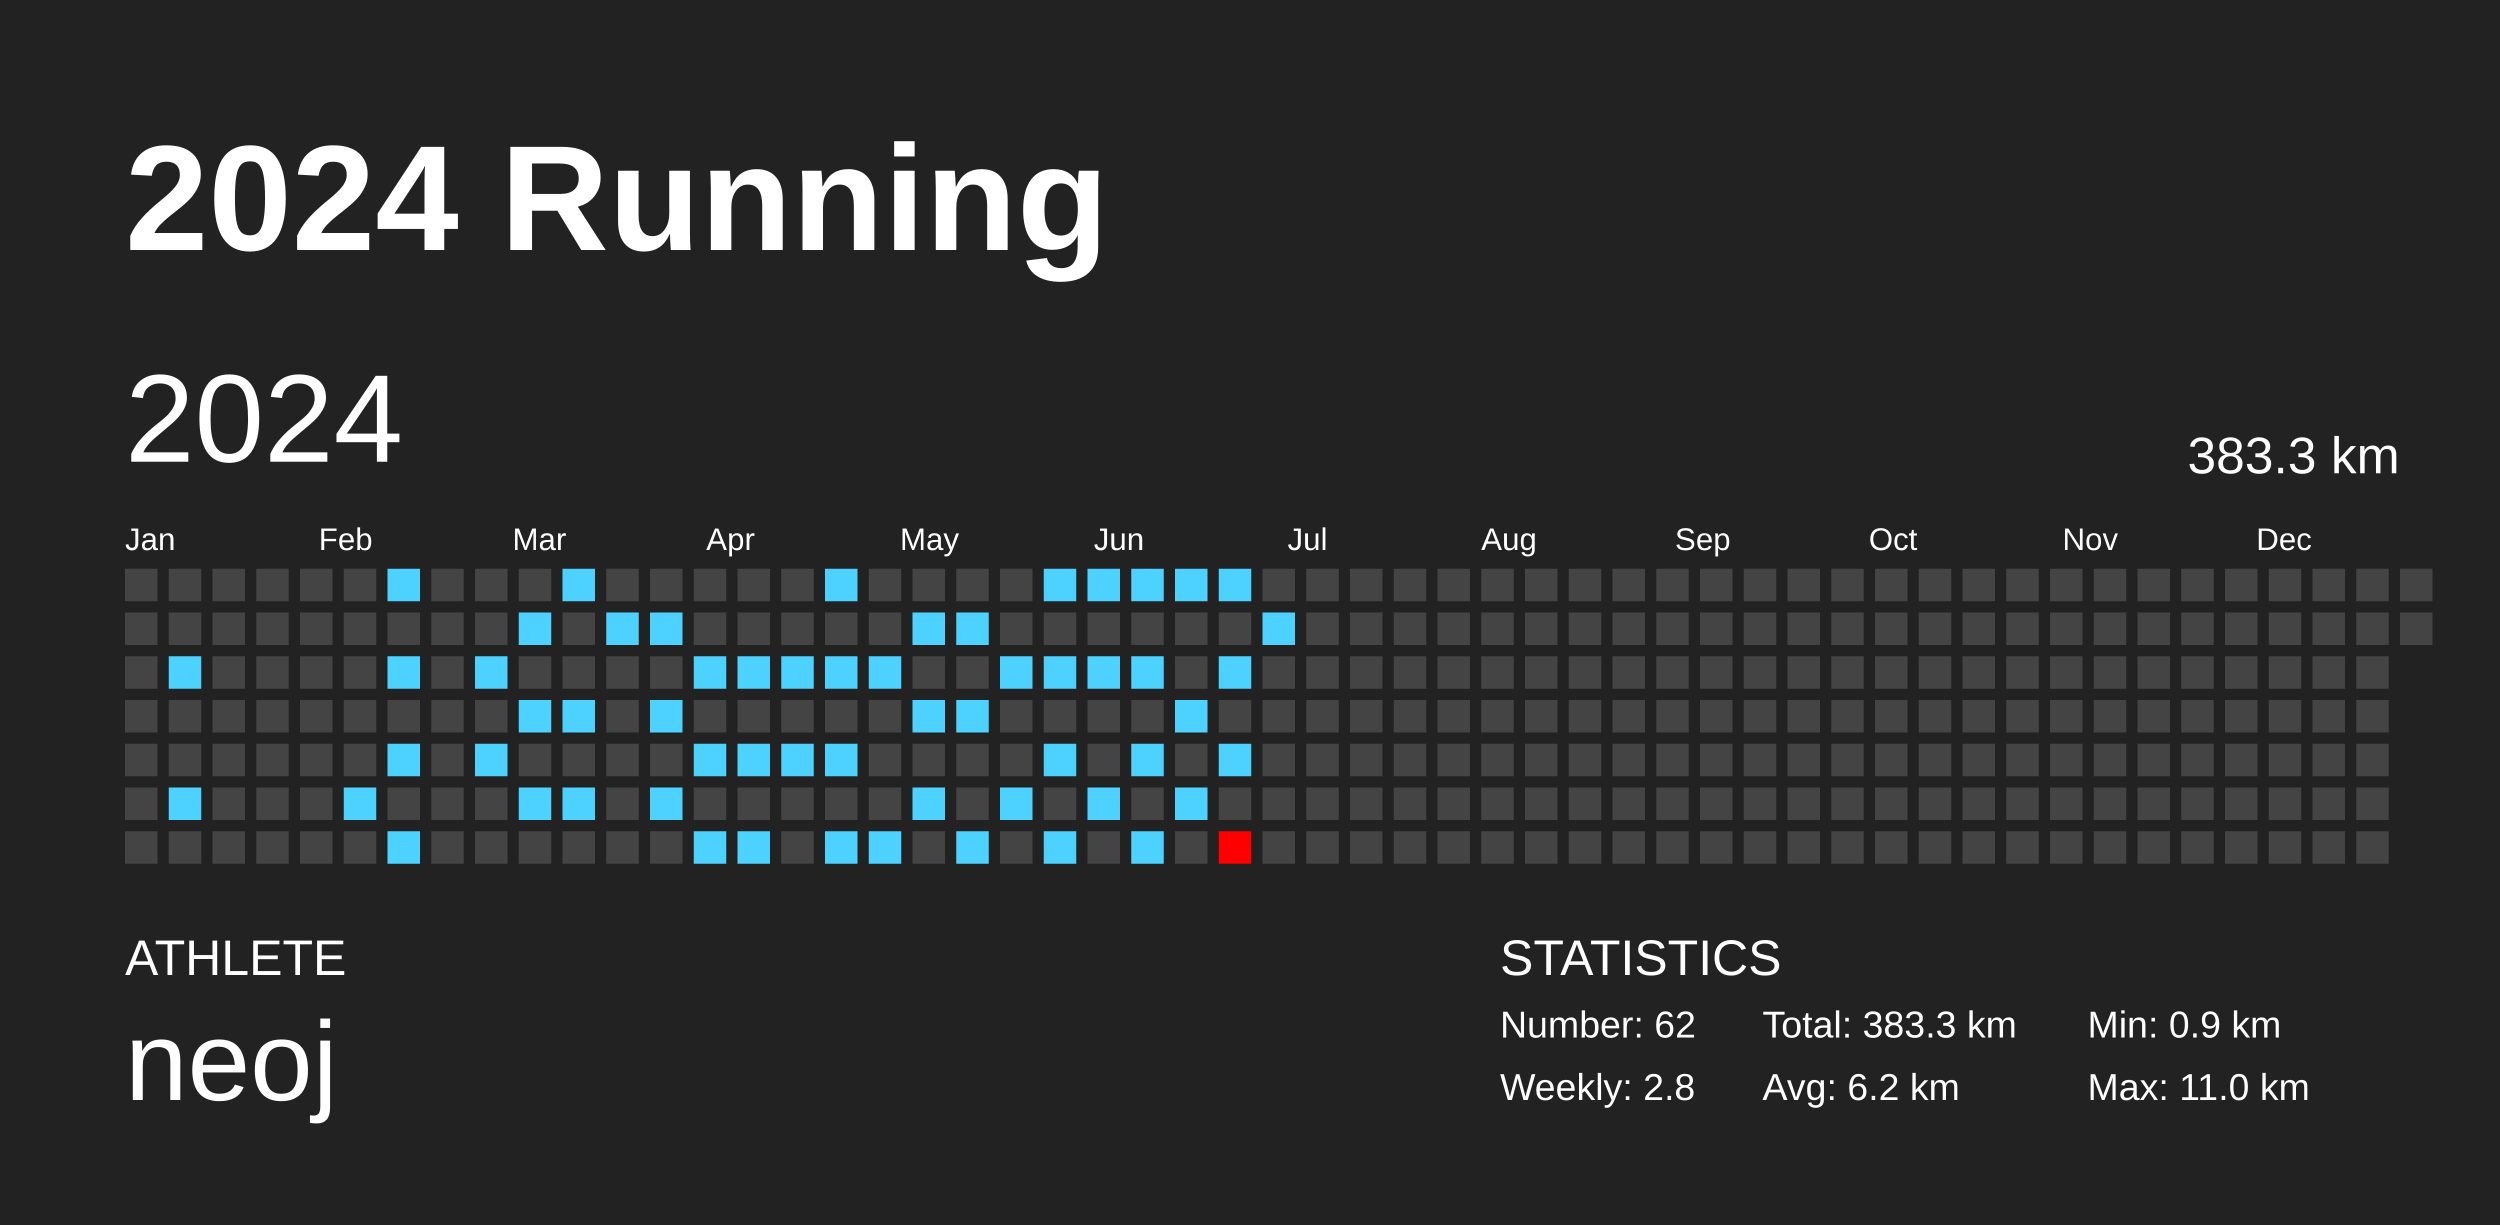
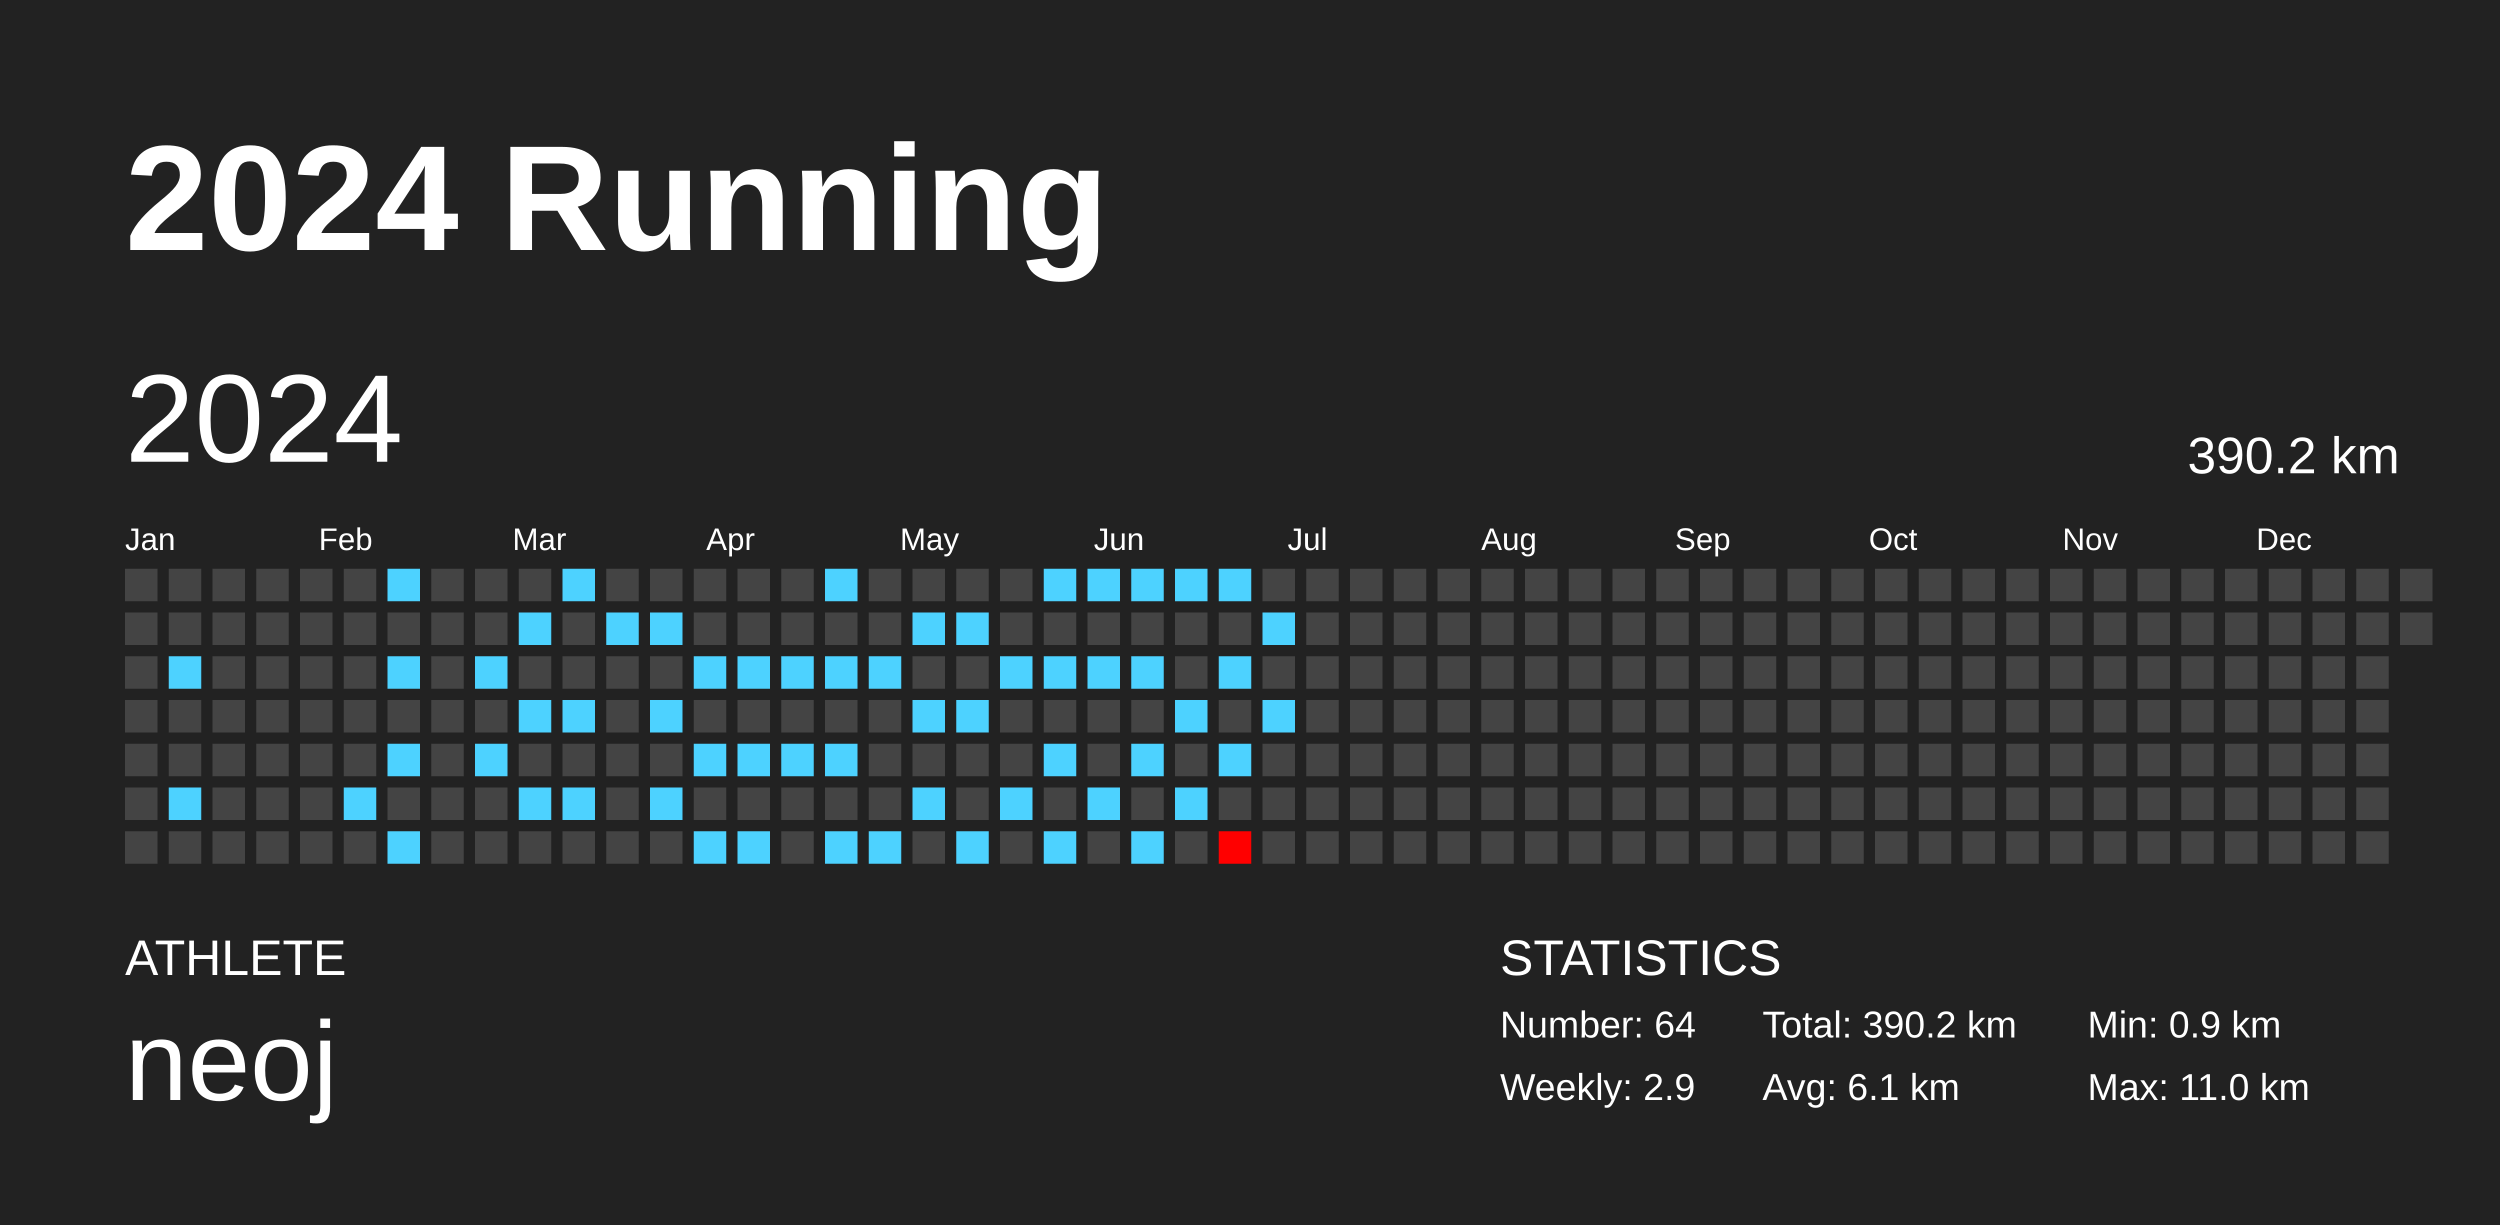
<svg xmlns="http://www.w3.org/2000/svg" baseProfile="full" height="98mm" version="1.1" viewBox="0,0,200,98" width="200mm">
  <defs />
  <rect fill="#222222" height="98" width="200" x="0" y="0" />
  <text fill="#FFFFFF" style="font-size:12px; font-family:Arial; font-weight:bold;" x="10" y="20">2024 Running</text>
  <text fill="#FFFFFF" style="font-size:4px; font-family:Arial" x="10" y="78">ATHLETE</text>
  <text fill="#FFFFFF" style="font-size:9px; font-family:Arial" x="10" y="88">neoj</text>
  <text fill="#FFFFFF" style="font-size:4px; font-family:Arial" x="120" y="78">STATISTICS</text>
-   <text fill="#FFFFFF" style="font-size:3px; font-family:Arial" x="120" y="83">Number: 62</text>
-   <text fill="#FFFFFF" style="font-size:3px; font-family:Arial" x="120" y="88">Weekly: 2.8</text>
-   <text fill="#FFFFFF" style="font-size:3px; font-family:Arial" x="141" y="83">Total: 383.3 km</text>
-   <text fill="#FFFFFF" style="font-size:3px; font-family:Arial" x="141" y="88">Avg: 6.2 km</text>
+   <text fill="#FFFFFF" style="font-size:3px; font-family:Arial" x="120" y="83">Number: 64</text>
+   <text fill="#FFFFFF" style="font-size:3px; font-family:Arial" x="120" y="88">Weekly: 2.9</text>
+   <text fill="#FFFFFF" style="font-size:3px; font-family:Arial" x="141" y="83">Total: 390.2 km</text>
+   <text fill="#FFFFFF" style="font-size:3px; font-family:Arial" x="141" y="88">Avg: 6.1 km</text>
  <text fill="#FFFFFF" style="font-size:3px; font-family:Arial" x="167" y="83">Min: 0.9 km</text>
  <text fill="#FFFFFF" style="font-size:3px; font-family:Arial" x="167" y="88">Max: 11.0 km</text>
  <text dominant-baseline="hanging" fill="#FFFFFF" style="font-size:10.0px; font-family:Arial;" x="10" y="30">2024</text>
-   <text dominant-baseline="hanging" fill="#FFFFFF" style="font-size:4.125px; font-family:Arial;" x="175" y="35">383.3 km</text>
+   <text dominant-baseline="hanging" fill="#FFFFFF" style="font-size:4.125px; font-family:Arial;" x="175" y="35">390.2 km</text>
  <text fill="#FFFFFF" style="font-size:2.5px; font-family:Arial" x="10.0" y="44">Jan</text>
  <text fill="#FFFFFF" style="font-size:2.5px; font-family:Arial" x="25.5" y="44">Feb</text>
  <text fill="#FFFFFF" style="font-size:2.5px; font-family:Arial" x="41.0" y="44">Mar</text>
  <text fill="#FFFFFF" style="font-size:2.5px; font-family:Arial" x="56.5" y="44">Apr</text>
  <text fill="#FFFFFF" style="font-size:2.5px; font-family:Arial" x="72.0" y="44">May</text>
  <text fill="#FFFFFF" style="font-size:2.5px; font-family:Arial" x="87.5" y="44">Jun</text>
  <text fill="#FFFFFF" style="font-size:2.5px; font-family:Arial" x="103.0" y="44">Jul</text>
  <text fill="#FFFFFF" style="font-size:2.5px; font-family:Arial" x="118.5" y="44">Aug</text>
  <text fill="#FFFFFF" style="font-size:2.5px; font-family:Arial" x="134.0" y="44">Sep</text>
  <text fill="#FFFFFF" style="font-size:2.5px; font-family:Arial" x="149.5" y="44">Oct</text>
  <text fill="#FFFFFF" style="font-size:2.5px; font-family:Arial" x="165.0" y="44">Nov</text>
  <text fill="#FFFFFF" style="font-size:2.5px; font-family:Arial" x="180.5" y="44">Dec</text>
  <rect fill="#444444" height="2.6" width="2.6" x="10.0" y="45.5" />
  <rect fill="#444444" height="2.6" width="2.6" x="10.0" y="49.0" />
  <rect fill="#444444" height="2.6" width="2.6" x="10.0" y="52.5" />
  <rect fill="#444444" height="2.6" width="2.6" x="10.0" y="56.0" />
  <rect fill="#444444" height="2.6" width="2.6" x="10.0" y="59.5" />
  <rect fill="#444444" height="2.6" width="2.6" x="10.0" y="63.0" />
  <rect fill="#444444" height="2.6" width="2.6" x="10.0" y="66.5" />
  <rect fill="#444444" height="2.6" width="2.6" x="13.5" y="45.5" />
  <rect fill="#444444" height="2.6" width="2.6" x="13.5" y="49.0" />
  <rect fill="#4dd2ff" height="2.6" width="2.6" x="13.5" y="52.5" />
  <rect fill="#444444" height="2.6" width="2.6" x="13.5" y="56.0" />
  <rect fill="#444444" height="2.6" width="2.6" x="13.5" y="59.5" />
  <rect fill="#4dd2ff" height="2.6" width="2.6" x="13.5" y="63.0" />
  <rect fill="#444444" height="2.6" width="2.6" x="13.5" y="66.5" />
  <rect fill="#444444" height="2.6" width="2.6" x="17.0" y="45.5" />
  <rect fill="#444444" height="2.6" width="2.6" x="17.0" y="49.0" />
  <rect fill="#444444" height="2.6" width="2.6" x="17.0" y="52.5" />
  <rect fill="#444444" height="2.6" width="2.6" x="17.0" y="56.0" />
  <rect fill="#444444" height="2.6" width="2.6" x="17.0" y="59.5" />
  <rect fill="#444444" height="2.6" width="2.6" x="17.0" y="63.0" />
  <rect fill="#444444" height="2.6" width="2.6" x="17.0" y="66.5" />
  <rect fill="#444444" height="2.6" width="2.6" x="20.5" y="45.5" />
  <rect fill="#444444" height="2.6" width="2.6" x="20.5" y="49.0" />
  <rect fill="#444444" height="2.6" width="2.6" x="20.5" y="52.5" />
  <rect fill="#444444" height="2.6" width="2.6" x="20.5" y="56.0" />
  <rect fill="#444444" height="2.6" width="2.6" x="20.5" y="59.5" />
  <rect fill="#444444" height="2.6" width="2.6" x="20.5" y="63.0" />
  <rect fill="#444444" height="2.6" width="2.6" x="20.5" y="66.5" />
  <rect fill="#444444" height="2.6" width="2.6" x="24.0" y="45.5" />
  <rect fill="#444444" height="2.6" width="2.6" x="24.0" y="49.0" />
  <rect fill="#444444" height="2.6" width="2.6" x="24.0" y="52.5" />
  <rect fill="#444444" height="2.6" width="2.6" x="24.0" y="56.0" />
  <rect fill="#444444" height="2.6" width="2.6" x="24.0" y="59.5" />
  <rect fill="#444444" height="2.6" width="2.6" x="24.0" y="63.0" />
  <rect fill="#444444" height="2.6" width="2.6" x="24.0" y="66.5" />
  <rect fill="#444444" height="2.6" width="2.6" x="27.5" y="45.5" />
  <rect fill="#444444" height="2.6" width="2.6" x="27.5" y="49.0" />
  <rect fill="#444444" height="2.6" width="2.6" x="27.5" y="52.5" />
  <rect fill="#444444" height="2.6" width="2.6" x="27.5" y="56.0" />
  <rect fill="#444444" height="2.6" width="2.6" x="27.5" y="59.5" />
  <rect fill="#4dd2ff" height="2.6" width="2.6" x="27.5" y="63.0" />
  <rect fill="#444444" height="2.6" width="2.6" x="27.5" y="66.5" />
  <rect fill="#4dd2ff" height="2.6" width="2.6" x="31.0" y="45.5" />
  <rect fill="#444444" height="2.6" width="2.6" x="31.0" y="49.0" />
  <rect fill="#4dd2ff" height="2.6" width="2.6" x="31.0" y="52.5" />
  <rect fill="#444444" height="2.6" width="2.6" x="31.0" y="56.0" />
  <rect fill="#4dd2ff" height="2.6" width="2.6" x="31.0" y="59.5" />
  <rect fill="#444444" height="2.6" width="2.6" x="31.0" y="63.0" />
  <rect fill="#4dd2ff" height="2.6" width="2.6" x="31.0" y="66.5" />
  <rect fill="#444444" height="2.6" width="2.6" x="34.5" y="45.5" />
  <rect fill="#444444" height="2.6" width="2.6" x="34.5" y="49.0" />
  <rect fill="#444444" height="2.6" width="2.6" x="34.5" y="52.5" />
  <rect fill="#444444" height="2.6" width="2.6" x="34.5" y="56.0" />
  <rect fill="#444444" height="2.6" width="2.6" x="34.5" y="59.5" />
  <rect fill="#444444" height="2.6" width="2.6" x="34.5" y="63.0" />
  <rect fill="#444444" height="2.6" width="2.6" x="34.5" y="66.5" />
  <rect fill="#444444" height="2.6" width="2.6" x="38.0" y="45.5" />
  <rect fill="#444444" height="2.6" width="2.6" x="38.0" y="49.0" />
  <rect fill="#4dd2ff" height="2.6" width="2.6" x="38.0" y="52.5" />
  <rect fill="#444444" height="2.6" width="2.6" x="38.0" y="56.0" />
  <rect fill="#4dd2ff" height="2.6" width="2.6" x="38.0" y="59.5" />
  <rect fill="#444444" height="2.6" width="2.6" x="38.0" y="63.0" />
  <rect fill="#444444" height="2.6" width="2.6" x="38.0" y="66.5" />
  <rect fill="#444444" height="2.6" width="2.6" x="41.5" y="45.5" />
  <rect fill="#4dd2ff" height="2.6" width="2.6" x="41.5" y="49.0" />
  <rect fill="#444444" height="2.6" width="2.6" x="41.5" y="52.5" />
  <rect fill="#4dd2ff" height="2.6" width="2.6" x="41.5" y="56.0" />
  <rect fill="#444444" height="2.6" width="2.6" x="41.5" y="59.5" />
  <rect fill="#4dd2ff" height="2.6" width="2.6" x="41.5" y="63.0" />
  <rect fill="#444444" height="2.6" width="2.6" x="41.5" y="66.5" />
  <rect fill="#4dd2ff" height="2.6" width="2.6" x="45.0" y="45.5" />
  <rect fill="#444444" height="2.6" width="2.6" x="45.0" y="49.0" />
  <rect fill="#444444" height="2.6" width="2.6" x="45.0" y="52.5" />
  <rect fill="#4dd2ff" height="2.6" width="2.6" x="45.0" y="56.0" />
  <rect fill="#444444" height="2.6" width="2.6" x="45.0" y="59.5" />
  <rect fill="#4dd2ff" height="2.6" width="2.6" x="45.0" y="63.0" />
  <rect fill="#444444" height="2.6" width="2.6" x="45.0" y="66.5" />
  <rect fill="#444444" height="2.6" width="2.6" x="48.5" y="45.5" />
  <rect fill="#4dd2ff" height="2.6" width="2.6" x="48.5" y="49.0" />
  <rect fill="#444444" height="2.6" width="2.6" x="48.5" y="52.5" />
  <rect fill="#444444" height="2.6" width="2.6" x="48.5" y="56.0" />
  <rect fill="#444444" height="2.6" width="2.6" x="48.5" y="59.5" />
  <rect fill="#444444" height="2.6" width="2.6" x="48.5" y="63.0" />
  <rect fill="#444444" height="2.6" width="2.6" x="48.5" y="66.5" />
  <rect fill="#444444" height="2.6" width="2.6" x="52.0" y="45.5" />
  <rect fill="#4dd2ff" height="2.6" width="2.6" x="52.0" y="49.0" />
  <rect fill="#444444" height="2.6" width="2.6" x="52.0" y="52.5" />
  <rect fill="#4dd2ff" height="2.6" width="2.6" x="52.0" y="56.0" />
  <rect fill="#444444" height="2.6" width="2.6" x="52.0" y="59.5" />
  <rect fill="#4dd2ff" height="2.6" width="2.6" x="52.0" y="63.0" />
  <rect fill="#444444" height="2.6" width="2.6" x="52.0" y="66.5" />
  <rect fill="#444444" height="2.6" width="2.6" x="55.5" y="45.5" />
  <rect fill="#444444" height="2.6" width="2.6" x="55.5" y="49.0" />
  <rect fill="#4dd2ff" height="2.6" width="2.6" x="55.5" y="52.5" />
  <rect fill="#444444" height="2.6" width="2.6" x="55.5" y="56.0" />
  <rect fill="#4dd2ff" height="2.6" width="2.6" x="55.5" y="59.5" />
  <rect fill="#444444" height="2.6" width="2.6" x="55.5" y="63.0" />
  <rect fill="#4dd2ff" height="2.6" width="2.6" x="55.5" y="66.5" />
  <rect fill="#444444" height="2.6" width="2.6" x="59.0" y="45.5" />
  <rect fill="#444444" height="2.6" width="2.6" x="59.0" y="49.0" />
  <rect fill="#4dd2ff" height="2.6" width="2.6" x="59.0" y="52.5" />
  <rect fill="#444444" height="2.6" width="2.6" x="59.0" y="56.0" />
  <rect fill="#4dd2ff" height="2.6" width="2.6" x="59.0" y="59.5" />
  <rect fill="#444444" height="2.6" width="2.6" x="59.0" y="63.0" />
  <rect fill="#4dd2ff" height="2.6" width="2.6" x="59.0" y="66.5" />
  <rect fill="#444444" height="2.6" width="2.6" x="62.5" y="45.5" />
  <rect fill="#444444" height="2.6" width="2.6" x="62.5" y="49.0" />
  <rect fill="#4dd2ff" height="2.6" width="2.6" x="62.5" y="52.5" />
  <rect fill="#444444" height="2.6" width="2.6" x="62.5" y="56.0" />
  <rect fill="#4dd2ff" height="2.6" width="2.6" x="62.5" y="59.5" />
  <rect fill="#444444" height="2.6" width="2.6" x="62.5" y="63.0" />
  <rect fill="#444444" height="2.6" width="2.6" x="62.5" y="66.5" />
  <rect fill="#4dd2ff" height="2.6" width="2.6" x="66.0" y="45.5" />
  <rect fill="#444444" height="2.6" width="2.6" x="66.0" y="49.0" />
  <rect fill="#4dd2ff" height="2.6" width="2.6" x="66.0" y="52.5" />
  <rect fill="#444444" height="2.6" width="2.6" x="66.0" y="56.0" />
  <rect fill="#4dd2ff" height="2.6" width="2.6" x="66.0" y="59.5" />
  <rect fill="#444444" height="2.6" width="2.6" x="66.0" y="63.0" />
  <rect fill="#4dd2ff" height="2.6" width="2.6" x="66.0" y="66.5" />
  <rect fill="#444444" height="2.6" width="2.6" x="69.5" y="45.5" />
  <rect fill="#444444" height="2.6" width="2.6" x="69.5" y="49.0" />
  <rect fill="#4dd2ff" height="2.6" width="2.6" x="69.5" y="52.5" />
  <rect fill="#444444" height="2.6" width="2.6" x="69.5" y="56.0" />
  <rect fill="#444444" height="2.6" width="2.6" x="69.5" y="59.5" />
  <rect fill="#444444" height="2.6" width="2.6" x="69.5" y="63.0" />
  <rect fill="#4dd2ff" height="2.6" width="2.6" x="69.5" y="66.5" />
  <rect fill="#444444" height="2.6" width="2.6" x="73.0" y="45.5" />
  <rect fill="#4dd2ff" height="2.6" width="2.6" x="73.0" y="49.0" />
  <rect fill="#444444" height="2.6" width="2.6" x="73.0" y="52.5" />
  <rect fill="#4dd2ff" height="2.6" width="2.6" x="73.0" y="56.0" />
  <rect fill="#444444" height="2.6" width="2.6" x="73.0" y="59.5" />
  <rect fill="#4dd2ff" height="2.6" width="2.6" x="73.0" y="63.0" />
  <rect fill="#444444" height="2.6" width="2.6" x="73.0" y="66.5" />
  <rect fill="#444444" height="2.6" width="2.6" x="76.5" y="45.5" />
  <rect fill="#4dd2ff" height="2.6" width="2.6" x="76.5" y="49.0" />
  <rect fill="#444444" height="2.6" width="2.6" x="76.5" y="52.5" />
  <rect fill="#4dd2ff" height="2.6" width="2.6" x="76.5" y="56.0" />
  <rect fill="#444444" height="2.6" width="2.6" x="76.5" y="59.5" />
  <rect fill="#444444" height="2.6" width="2.6" x="76.5" y="63.0" />
  <rect fill="#4dd2ff" height="2.6" width="2.6" x="76.5" y="66.5" />
  <rect fill="#444444" height="2.6" width="2.6" x="80.0" y="45.5" />
  <rect fill="#444444" height="2.6" width="2.6" x="80.0" y="49.0" />
  <rect fill="#4dd2ff" height="2.6" width="2.6" x="80.0" y="52.5" />
  <rect fill="#444444" height="2.6" width="2.6" x="80.0" y="56.0" />
  <rect fill="#444444" height="2.6" width="2.6" x="80.0" y="59.5" />
  <rect fill="#4dd2ff" height="2.6" width="2.6" x="80.0" y="63.0" />
  <rect fill="#444444" height="2.6" width="2.6" x="80.0" y="66.5" />
  <rect fill="#4dd2ff" height="2.6" width="2.6" x="83.5" y="45.5" />
  <rect fill="#444444" height="2.6" width="2.6" x="83.5" y="49.0" />
  <rect fill="#4dd2ff" height="2.6" width="2.6" x="83.5" y="52.5" />
  <rect fill="#444444" height="2.6" width="2.6" x="83.5" y="56.0" />
  <rect fill="#4dd2ff" height="2.6" width="2.6" x="83.5" y="59.5" />
  <rect fill="#444444" height="2.6" width="2.6" x="83.5" y="63.0" />
  <rect fill="#4dd2ff" height="2.6" width="2.6" x="83.5" y="66.5" />
  <rect fill="#4dd2ff" height="2.6" width="2.6" x="87.0" y="45.5" />
  <rect fill="#444444" height="2.6" width="2.6" x="87.0" y="49.0" />
  <rect fill="#4dd2ff" height="2.6" width="2.6" x="87.0" y="52.5" />
  <rect fill="#444444" height="2.6" width="2.6" x="87.0" y="56.0" />
  <rect fill="#444444" height="2.6" width="2.6" x="87.0" y="59.5" />
  <rect fill="#4dd2ff" height="2.6" width="2.6" x="87.0" y="63.0" />
  <rect fill="#444444" height="2.6" width="2.6" x="87.0" y="66.5" />
  <rect fill="#4dd2ff" height="2.6" width="2.6" x="90.5" y="45.5" />
  <rect fill="#444444" height="2.6" width="2.6" x="90.5" y="49.0" />
  <rect fill="#4dd2ff" height="2.6" width="2.6" x="90.5" y="52.5" />
  <rect fill="#444444" height="2.6" width="2.6" x="90.5" y="56.0" />
  <rect fill="#4dd2ff" height="2.6" width="2.6" x="90.5" y="59.5" />
  <rect fill="#444444" height="2.6" width="2.6" x="90.5" y="63.0" />
  <rect fill="#4dd2ff" height="2.6" width="2.6" x="90.5" y="66.5" />
  <rect fill="#4dd2ff" height="2.6" width="2.6" x="94.0" y="45.5" />
  <rect fill="#444444" height="2.6" width="2.6" x="94.0" y="49.0" />
  <rect fill="#444444" height="2.6" width="2.6" x="94.0" y="52.5" />
  <rect fill="#4dd2ff" height="2.6" width="2.6" x="94.0" y="56.0" />
  <rect fill="#444444" height="2.6" width="2.6" x="94.0" y="59.5" />
  <rect fill="#4dd2ff" height="2.6" width="2.6" x="94.0" y="63.0" />
  <rect fill="#444444" height="2.6" width="2.6" x="94.0" y="66.5" />
  <rect fill="#4dd2ff" height="2.6" width="2.6" x="97.5" y="45.5" />
  <rect fill="#444444" height="2.6" width="2.6" x="97.5" y="49.0" />
  <rect fill="#4dd2ff" height="2.6" width="2.6" x="97.5" y="52.5" />
  <rect fill="#444444" height="2.6" width="2.6" x="97.5" y="56.0" />
  <rect fill="#4dd2ff" height="2.6" width="2.6" x="97.5" y="59.5" />
  <rect fill="#444444" height="2.6" width="2.6" x="97.5" y="63.0" />
  <rect fill="#ff0000" height="2.6" width="2.6" x="97.5" y="66.5" />
  <rect fill="#444444" height="2.6" width="2.6" x="101.0" y="45.5" />
  <rect fill="#4dd2ff" height="2.6" width="2.6" x="101.0" y="49.0" />
  <rect fill="#444444" height="2.6" width="2.6" x="101.0" y="52.5" />
-   <rect fill="#444444" height="2.6" width="2.6" x="101.0" y="56.0" />
+   <rect fill="#4dd2ff" height="2.6" width="2.6" x="101.0" y="56.0" />
  <rect fill="#444444" height="2.6" width="2.6" x="101.0" y="59.5" />
  <rect fill="#444444" height="2.6" width="2.6" x="101.0" y="63.0" />
  <rect fill="#444444" height="2.6" width="2.6" x="101.0" y="66.5" />
  <rect fill="#444444" height="2.6" width="2.6" x="104.5" y="45.5" />
  <rect fill="#444444" height="2.6" width="2.6" x="104.5" y="49.0" />
  <rect fill="#444444" height="2.6" width="2.6" x="104.5" y="52.5" />
  <rect fill="#444444" height="2.6" width="2.6" x="104.5" y="56.0" />
  <rect fill="#444444" height="2.6" width="2.6" x="104.5" y="59.5" />
  <rect fill="#444444" height="2.6" width="2.6" x="104.5" y="63.0" />
  <rect fill="#444444" height="2.6" width="2.6" x="104.5" y="66.5" />
  <rect fill="#444444" height="2.6" width="2.6" x="108.0" y="45.5" />
  <rect fill="#444444" height="2.6" width="2.6" x="108.0" y="49.0" />
  <rect fill="#444444" height="2.6" width="2.6" x="108.0" y="52.5" />
  <rect fill="#444444" height="2.6" width="2.6" x="108.0" y="56.0" />
  <rect fill="#444444" height="2.6" width="2.6" x="108.0" y="59.5" />
  <rect fill="#444444" height="2.6" width="2.6" x="108.0" y="63.0" />
  <rect fill="#444444" height="2.6" width="2.6" x="108.0" y="66.5" />
  <rect fill="#444444" height="2.6" width="2.6" x="111.5" y="45.5" />
  <rect fill="#444444" height="2.6" width="2.6" x="111.5" y="49.0" />
  <rect fill="#444444" height="2.6" width="2.6" x="111.5" y="52.5" />
  <rect fill="#444444" height="2.6" width="2.6" x="111.5" y="56.0" />
  <rect fill="#444444" height="2.6" width="2.6" x="111.5" y="59.5" />
  <rect fill="#444444" height="2.6" width="2.6" x="111.5" y="63.0" />
  <rect fill="#444444" height="2.6" width="2.6" x="111.5" y="66.5" />
  <rect fill="#444444" height="2.6" width="2.6" x="115.0" y="45.5" />
  <rect fill="#444444" height="2.6" width="2.6" x="115.0" y="49.0" />
  <rect fill="#444444" height="2.6" width="2.6" x="115.0" y="52.5" />
  <rect fill="#444444" height="2.6" width="2.6" x="115.0" y="56.0" />
  <rect fill="#444444" height="2.6" width="2.6" x="115.0" y="59.5" />
  <rect fill="#444444" height="2.6" width="2.6" x="115.0" y="63.0" />
  <rect fill="#444444" height="2.6" width="2.6" x="115.0" y="66.5" />
  <rect fill="#444444" height="2.6" width="2.6" x="118.5" y="45.5" />
  <rect fill="#444444" height="2.6" width="2.6" x="118.5" y="49.0" />
  <rect fill="#444444" height="2.6" width="2.6" x="118.5" y="52.5" />
  <rect fill="#444444" height="2.6" width="2.6" x="118.5" y="56.0" />
  <rect fill="#444444" height="2.6" width="2.6" x="118.5" y="59.5" />
  <rect fill="#444444" height="2.6" width="2.6" x="118.5" y="63.0" />
  <rect fill="#444444" height="2.6" width="2.6" x="118.5" y="66.5" />
  <rect fill="#444444" height="2.6" width="2.6" x="122.0" y="45.5" />
  <rect fill="#444444" height="2.6" width="2.6" x="122.0" y="49.0" />
  <rect fill="#444444" height="2.6" width="2.6" x="122.0" y="52.5" />
  <rect fill="#444444" height="2.6" width="2.6" x="122.0" y="56.0" />
  <rect fill="#444444" height="2.6" width="2.6" x="122.0" y="59.5" />
  <rect fill="#444444" height="2.6" width="2.6" x="122.0" y="63.0" />
  <rect fill="#444444" height="2.6" width="2.6" x="122.0" y="66.5" />
  <rect fill="#444444" height="2.6" width="2.6" x="125.5" y="45.5" />
  <rect fill="#444444" height="2.6" width="2.6" x="125.5" y="49.0" />
  <rect fill="#444444" height="2.6" width="2.6" x="125.5" y="52.5" />
  <rect fill="#444444" height="2.6" width="2.6" x="125.5" y="56.0" />
  <rect fill="#444444" height="2.6" width="2.6" x="125.5" y="59.5" />
  <rect fill="#444444" height="2.6" width="2.6" x="125.5" y="63.0" />
  <rect fill="#444444" height="2.6" width="2.6" x="125.5" y="66.5" />
  <rect fill="#444444" height="2.6" width="2.6" x="129.0" y="45.5" />
  <rect fill="#444444" height="2.6" width="2.6" x="129.0" y="49.0" />
  <rect fill="#444444" height="2.6" width="2.6" x="129.0" y="52.5" />
  <rect fill="#444444" height="2.6" width="2.6" x="129.0" y="56.0" />
  <rect fill="#444444" height="2.6" width="2.6" x="129.0" y="59.5" />
  <rect fill="#444444" height="2.6" width="2.6" x="129.0" y="63.0" />
  <rect fill="#444444" height="2.6" width="2.6" x="129.0" y="66.5" />
  <rect fill="#444444" height="2.6" width="2.6" x="132.5" y="45.5" />
  <rect fill="#444444" height="2.6" width="2.6" x="132.5" y="49.0" />
  <rect fill="#444444" height="2.6" width="2.6" x="132.5" y="52.5" />
  <rect fill="#444444" height="2.6" width="2.6" x="132.5" y="56.0" />
  <rect fill="#444444" height="2.6" width="2.6" x="132.5" y="59.5" />
  <rect fill="#444444" height="2.6" width="2.6" x="132.5" y="63.0" />
  <rect fill="#444444" height="2.6" width="2.6" x="132.5" y="66.5" />
  <rect fill="#444444" height="2.6" width="2.6" x="136.0" y="45.5" />
  <rect fill="#444444" height="2.6" width="2.6" x="136.0" y="49.0" />
  <rect fill="#444444" height="2.6" width="2.6" x="136.0" y="52.5" />
  <rect fill="#444444" height="2.6" width="2.6" x="136.0" y="56.0" />
  <rect fill="#444444" height="2.6" width="2.6" x="136.0" y="59.5" />
  <rect fill="#444444" height="2.6" width="2.6" x="136.0" y="63.0" />
  <rect fill="#444444" height="2.6" width="2.6" x="136.0" y="66.5" />
  <rect fill="#444444" height="2.6" width="2.6" x="139.5" y="45.5" />
  <rect fill="#444444" height="2.6" width="2.6" x="139.5" y="49.0" />
  <rect fill="#444444" height="2.6" width="2.6" x="139.5" y="52.5" />
  <rect fill="#444444" height="2.6" width="2.6" x="139.5" y="56.0" />
  <rect fill="#444444" height="2.6" width="2.6" x="139.5" y="59.5" />
  <rect fill="#444444" height="2.6" width="2.6" x="139.5" y="63.0" />
  <rect fill="#444444" height="2.6" width="2.6" x="139.5" y="66.5" />
  <rect fill="#444444" height="2.6" width="2.6" x="143.0" y="45.5" />
  <rect fill="#444444" height="2.6" width="2.6" x="143.0" y="49.0" />
  <rect fill="#444444" height="2.6" width="2.6" x="143.0" y="52.5" />
  <rect fill="#444444" height="2.6" width="2.6" x="143.0" y="56.0" />
  <rect fill="#444444" height="2.6" width="2.6" x="143.0" y="59.5" />
  <rect fill="#444444" height="2.6" width="2.6" x="143.0" y="63.0" />
  <rect fill="#444444" height="2.6" width="2.6" x="143.0" y="66.5" />
  <rect fill="#444444" height="2.6" width="2.6" x="146.5" y="45.5" />
  <rect fill="#444444" height="2.6" width="2.6" x="146.5" y="49.0" />
  <rect fill="#444444" height="2.6" width="2.6" x="146.5" y="52.5" />
  <rect fill="#444444" height="2.6" width="2.6" x="146.5" y="56.0" />
  <rect fill="#444444" height="2.6" width="2.6" x="146.5" y="59.5" />
  <rect fill="#444444" height="2.6" width="2.6" x="146.5" y="63.0" />
  <rect fill="#444444" height="2.6" width="2.6" x="146.5" y="66.5" />
  <rect fill="#444444" height="2.6" width="2.6" x="150.0" y="45.5" />
  <rect fill="#444444" height="2.6" width="2.6" x="150.0" y="49.0" />
  <rect fill="#444444" height="2.6" width="2.6" x="150.0" y="52.5" />
  <rect fill="#444444" height="2.6" width="2.6" x="150.0" y="56.0" />
  <rect fill="#444444" height="2.6" width="2.6" x="150.0" y="59.5" />
  <rect fill="#444444" height="2.6" width="2.6" x="150.0" y="63.0" />
  <rect fill="#444444" height="2.6" width="2.6" x="150.0" y="66.5" />
  <rect fill="#444444" height="2.6" width="2.6" x="153.5" y="45.5" />
  <rect fill="#444444" height="2.6" width="2.6" x="153.5" y="49.0" />
  <rect fill="#444444" height="2.6" width="2.6" x="153.5" y="52.5" />
  <rect fill="#444444" height="2.6" width="2.6" x="153.5" y="56.0" />
  <rect fill="#444444" height="2.6" width="2.6" x="153.5" y="59.5" />
  <rect fill="#444444" height="2.6" width="2.6" x="153.5" y="63.0" />
  <rect fill="#444444" height="2.6" width="2.6" x="153.5" y="66.5" />
  <rect fill="#444444" height="2.6" width="2.6" x="157.0" y="45.5" />
  <rect fill="#444444" height="2.6" width="2.6" x="157.0" y="49.0" />
  <rect fill="#444444" height="2.6" width="2.6" x="157.0" y="52.5" />
  <rect fill="#444444" height="2.6" width="2.6" x="157.0" y="56.0" />
  <rect fill="#444444" height="2.6" width="2.6" x="157.0" y="59.5" />
  <rect fill="#444444" height="2.6" width="2.6" x="157.0" y="63.0" />
  <rect fill="#444444" height="2.6" width="2.6" x="157.0" y="66.5" />
  <rect fill="#444444" height="2.6" width="2.6" x="160.5" y="45.5" />
  <rect fill="#444444" height="2.6" width="2.6" x="160.5" y="49.0" />
  <rect fill="#444444" height="2.6" width="2.6" x="160.5" y="52.5" />
  <rect fill="#444444" height="2.6" width="2.6" x="160.5" y="56.0" />
  <rect fill="#444444" height="2.6" width="2.6" x="160.5" y="59.5" />
  <rect fill="#444444" height="2.6" width="2.6" x="160.5" y="63.0" />
  <rect fill="#444444" height="2.6" width="2.6" x="160.5" y="66.5" />
  <rect fill="#444444" height="2.6" width="2.6" x="164.0" y="45.5" />
  <rect fill="#444444" height="2.6" width="2.6" x="164.0" y="49.0" />
  <rect fill="#444444" height="2.6" width="2.6" x="164.0" y="52.5" />
  <rect fill="#444444" height="2.6" width="2.6" x="164.0" y="56.0" />
  <rect fill="#444444" height="2.6" width="2.6" x="164.0" y="59.5" />
  <rect fill="#444444" height="2.6" width="2.6" x="164.0" y="63.0" />
  <rect fill="#444444" height="2.6" width="2.6" x="164.0" y="66.5" />
  <rect fill="#444444" height="2.6" width="2.6" x="167.5" y="45.5" />
  <rect fill="#444444" height="2.6" width="2.6" x="167.5" y="49.0" />
  <rect fill="#444444" height="2.6" width="2.6" x="167.5" y="52.5" />
  <rect fill="#444444" height="2.6" width="2.6" x="167.5" y="56.0" />
  <rect fill="#444444" height="2.6" width="2.6" x="167.5" y="59.5" />
  <rect fill="#444444" height="2.6" width="2.6" x="167.5" y="63.0" />
  <rect fill="#444444" height="2.6" width="2.6" x="167.5" y="66.5" />
  <rect fill="#444444" height="2.6" width="2.6" x="171.0" y="45.5" />
  <rect fill="#444444" height="2.6" width="2.6" x="171.0" y="49.0" />
  <rect fill="#444444" height="2.6" width="2.6" x="171.0" y="52.5" />
  <rect fill="#444444" height="2.6" width="2.6" x="171.0" y="56.0" />
  <rect fill="#444444" height="2.6" width="2.6" x="171.0" y="59.5" />
  <rect fill="#444444" height="2.6" width="2.6" x="171.0" y="63.0" />
  <rect fill="#444444" height="2.6" width="2.6" x="171.0" y="66.5" />
  <rect fill="#444444" height="2.6" width="2.6" x="174.5" y="45.5" />
  <rect fill="#444444" height="2.6" width="2.6" x="174.5" y="49.0" />
  <rect fill="#444444" height="2.6" width="2.6" x="174.5" y="52.5" />
  <rect fill="#444444" height="2.6" width="2.6" x="174.5" y="56.0" />
  <rect fill="#444444" height="2.6" width="2.6" x="174.5" y="59.5" />
  <rect fill="#444444" height="2.6" width="2.6" x="174.5" y="63.0" />
  <rect fill="#444444" height="2.6" width="2.6" x="174.5" y="66.5" />
  <rect fill="#444444" height="2.6" width="2.6" x="178.0" y="45.5" />
  <rect fill="#444444" height="2.6" width="2.6" x="178.0" y="49.0" />
  <rect fill="#444444" height="2.6" width="2.6" x="178.0" y="52.5" />
  <rect fill="#444444" height="2.6" width="2.6" x="178.0" y="56.0" />
  <rect fill="#444444" height="2.6" width="2.6" x="178.0" y="59.5" />
  <rect fill="#444444" height="2.6" width="2.6" x="178.0" y="63.0" />
  <rect fill="#444444" height="2.6" width="2.6" x="178.0" y="66.5" />
  <rect fill="#444444" height="2.6" width="2.6" x="181.5" y="45.5" />
  <rect fill="#444444" height="2.6" width="2.6" x="181.5" y="49.0" />
  <rect fill="#444444" height="2.6" width="2.6" x="181.5" y="52.5" />
  <rect fill="#444444" height="2.6" width="2.6" x="181.5" y="56.0" />
  <rect fill="#444444" height="2.6" width="2.6" x="181.5" y="59.5" />
  <rect fill="#444444" height="2.6" width="2.6" x="181.5" y="63.0" />
  <rect fill="#444444" height="2.6" width="2.6" x="181.5" y="66.5" />
  <rect fill="#444444" height="2.6" width="2.6" x="185.0" y="45.5" />
  <rect fill="#444444" height="2.6" width="2.6" x="185.0" y="49.0" />
  <rect fill="#444444" height="2.6" width="2.6" x="185.0" y="52.5" />
  <rect fill="#444444" height="2.6" width="2.6" x="185.0" y="56.0" />
  <rect fill="#444444" height="2.6" width="2.6" x="185.0" y="59.5" />
  <rect fill="#444444" height="2.6" width="2.6" x="185.0" y="63.0" />
  <rect fill="#444444" height="2.6" width="2.6" x="185.0" y="66.5" />
  <rect fill="#444444" height="2.6" width="2.6" x="188.5" y="45.5" />
  <rect fill="#444444" height="2.6" width="2.6" x="188.5" y="49.0" />
  <rect fill="#444444" height="2.6" width="2.6" x="188.5" y="52.5" />
  <rect fill="#444444" height="2.6" width="2.6" x="188.5" y="56.0" />
  <rect fill="#444444" height="2.6" width="2.6" x="188.5" y="59.5" />
  <rect fill="#444444" height="2.6" width="2.6" x="188.5" y="63.0" />
  <rect fill="#444444" height="2.6" width="2.6" x="188.5" y="66.5" />
  <rect fill="#444444" height="2.6" width="2.6" x="192.0" y="45.5" />
  <rect fill="#444444" height="2.6" width="2.6" x="192.0" y="49.0" />
</svg>
